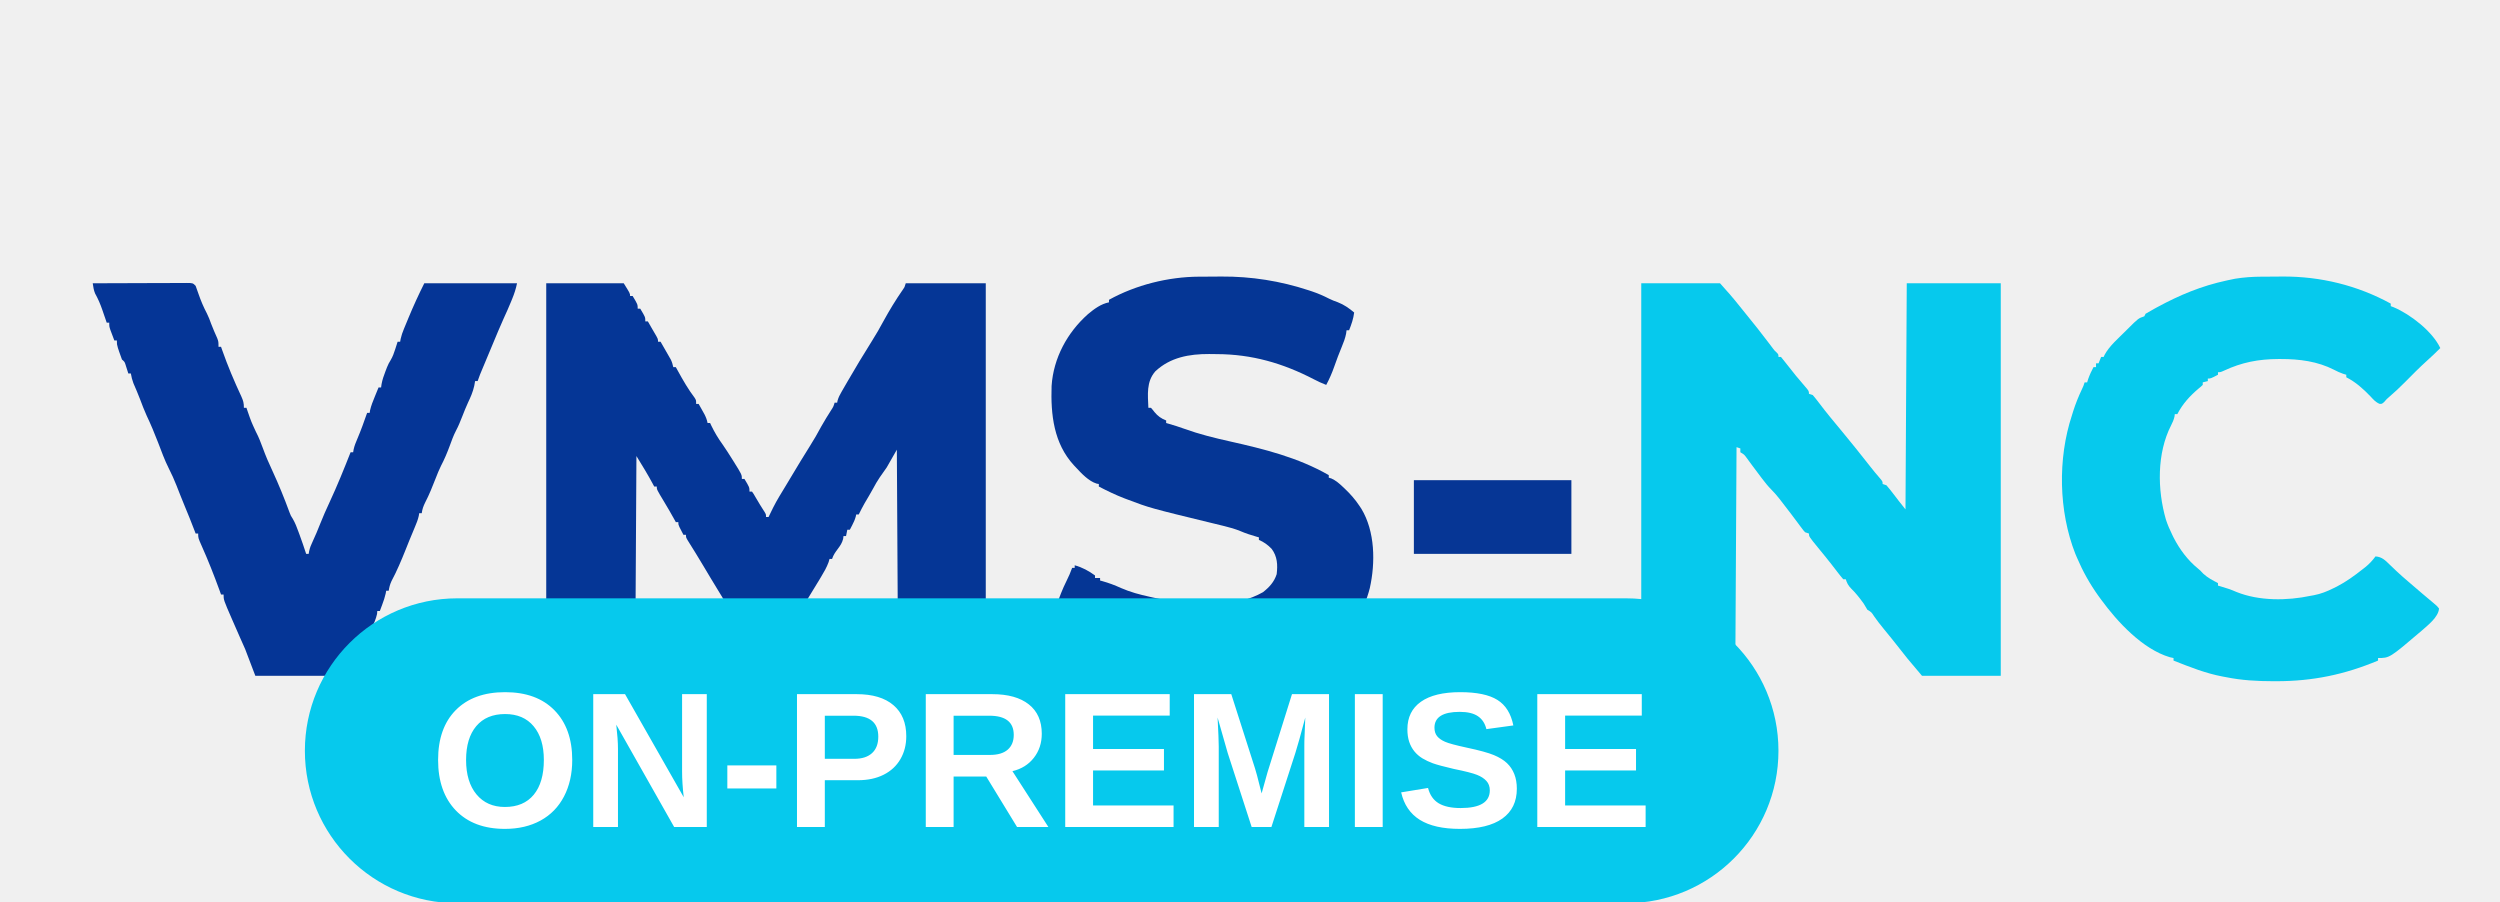
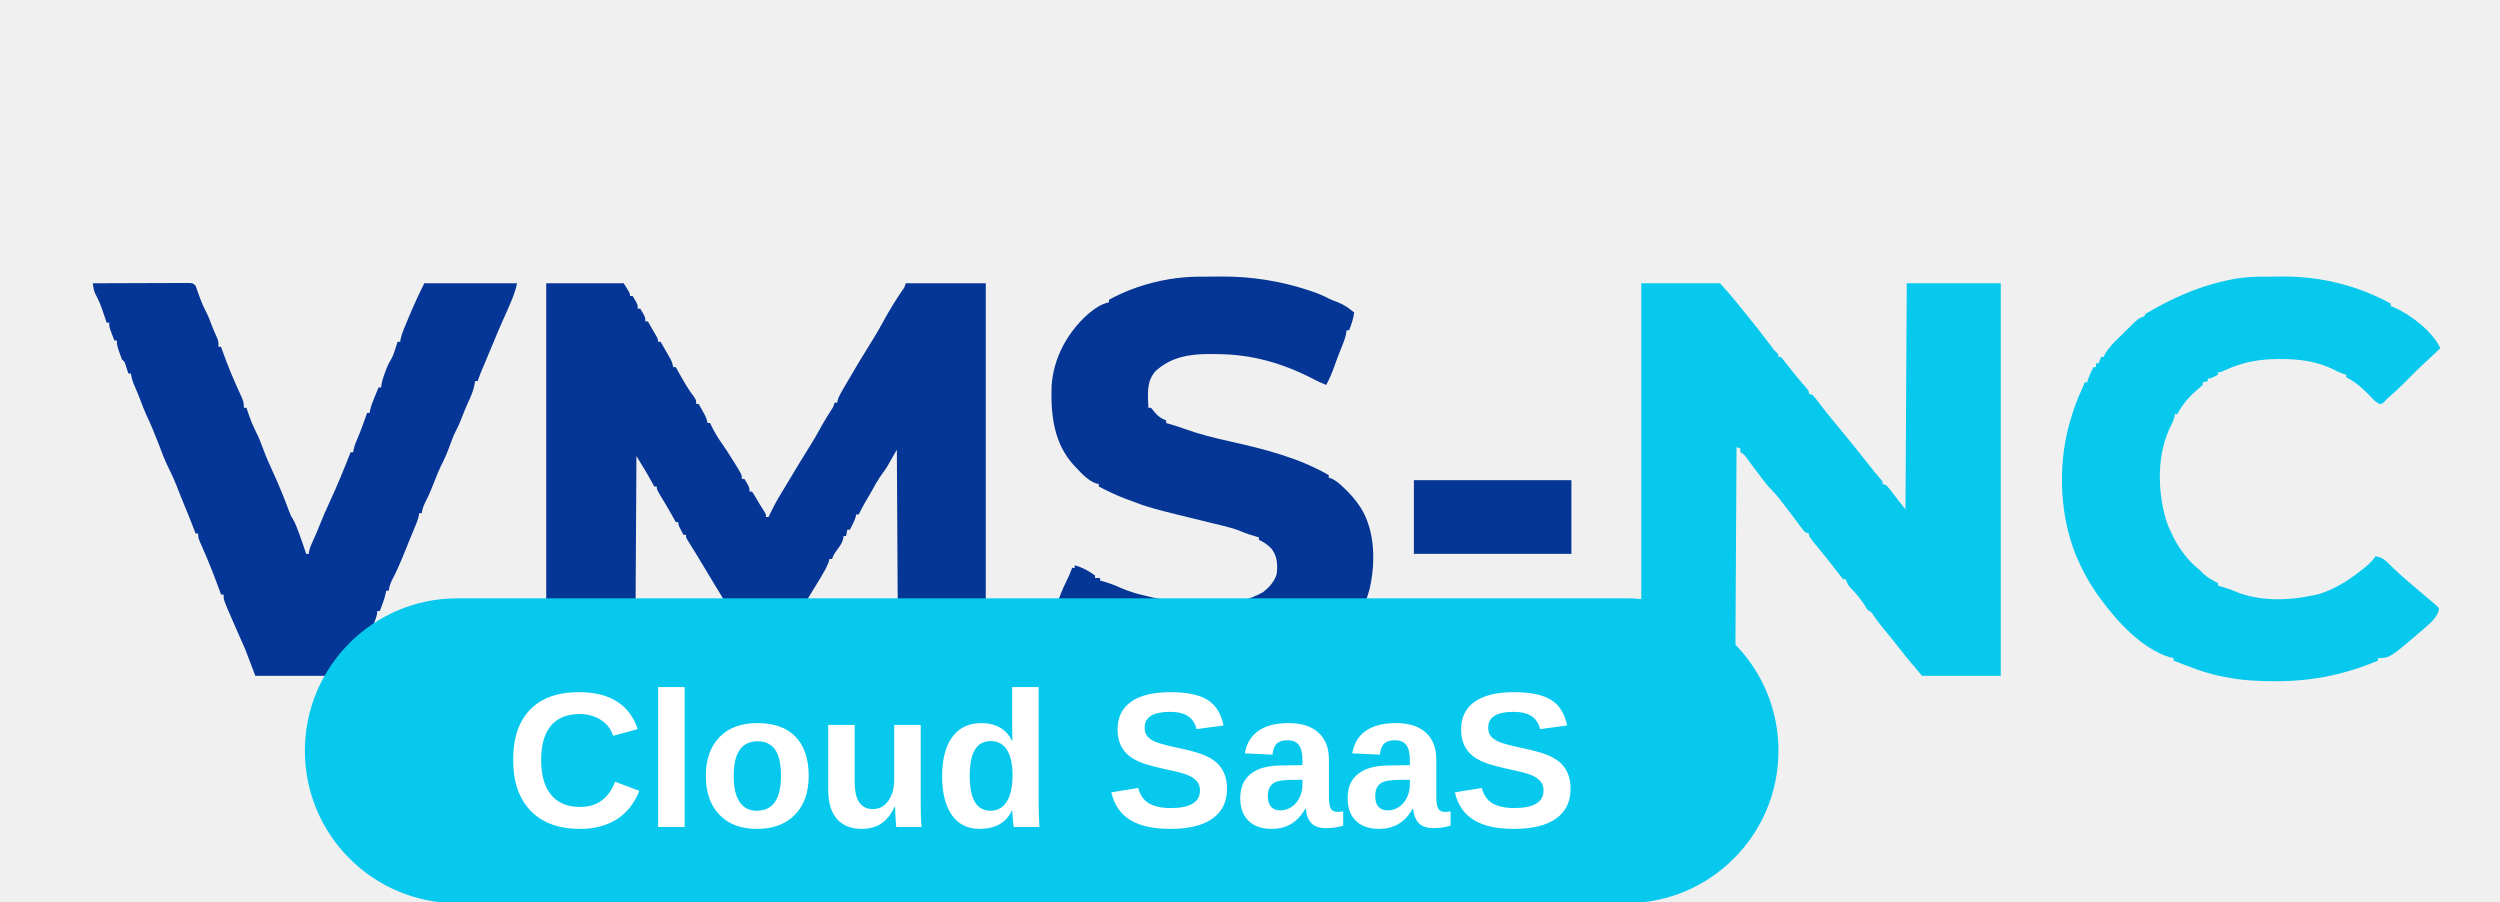
<svg xmlns="http://www.w3.org/2000/svg" width="1968" height="710" viewBox="0 0 1968 528">
  <path fill="#053696" d="M430 132h61c5 8 5 8 5 10h2c4 6.625 4 6.625 4 10h2c4 6.625 4 6.625 4 10h2q1.424 2.49 2.844 4.984a335 335 0 0 0 2.312 3.97C518 175.786 518 175.786 518 178h2q2.226 3.87 4.438 7.75c.42.73.841 1.46 1.275 2.21l1.22 2.15 1.127 1.967c.959 1.961 1.49 3.793 1.94 5.923h2l1.723 3.148c4.013 7.269 8.03 14.304 13.062 20.934C548 224 548 224 548 227h2q1.476 2.621 2.938 5.25l1.652 2.953c1.176 2.333 1.931 4.25 2.41 6.797h2l.848 1.836c2.618 5.472 5.57 10.338 9.117 15.25 2.549 3.65 4.924 7.391 7.285 11.164l1.286 2.042C584 282.668 584 282.668 584 286h2c4 6.625 4 6.625 4 10h2c1.332 1.906 1.332 1.906 2.813 4.5a261 261 0 0 0 7.304 11.906C603 314 603 314 603 316h2a319 319 0 0 0 3.563-7.312c3.015-6.02 6.602-11.718 10.094-17.468a1361 1361 0 0 0 4.245-7.075c4.748-7.953 9.527-15.876 14.473-23.707a238 238 0 0 0 9.113-15.7c2.45-4.437 5.17-8.702 7.875-12.988 1.738-2.697 1.738-2.697 2.637-5.75h2c.115-.568.23-1.136.35-1.721.718-2.518 1.749-4.469 3.056-6.736l1.491-2.599 1.603-2.756 1.646-2.853c6.162-10.648 12.483-21.177 19.042-31.585a252 252 0 0 0 9.253-15.902c4.717-8.619 9.844-17.056 15.465-25.114 1.267-1.856 1.267-1.856 2.094-4.734h63v309h-69l-1-178-8 14c-3.687 5.313-3.687 5.313-5.418 7.715-1.973 2.85-3.625 5.807-5.262 8.86-2.123 3.901-4.41 7.708-6.672 11.53-1.66 2.917-3.174 5.88-4.648 8.895h-2l-.371 1.734c-.657 2.366-1.566 4.338-2.692 6.516l-1.097 2.14L669 326h-2l-1 5h-2l-.281 2.18c-.839 3.29-2.196 5.233-4.219 7.945-2.013 2.714-3.427 4.657-4.5 7.875h-2c-.235.824-.47 1.647-.71 2.496-1.54 4.183-3.616 7.763-5.915 11.567l-1.349 2.262c-3.327 5.565-6.725 11.085-10.14 16.597-5.757 9.363-5.757 9.363-10.886 19.078h-2l-.437 2.438C621 406 621 406 620 407c-4.875.46-9.75.614-14.645.735a171 171 0 0 0-4.928.225c-5.362.318-10.2.393-15.427-.96-3.614-3.54-5.499-7.195-7-12v-3h-2l-.812-1.512c-3.03-5.55-6.285-10.928-9.618-16.3-4.085-6.622-8.053-13.315-12.046-19.993-4.027-6.726-8.104-13.414-12.301-20.035C540 332 540 332 540 330h-2a652 652 0 0 1-2-3.875l-1.125-2.18C534 322 534 322 534 320h-2l-.883-1.617c-2.79-5.073-5.702-10.057-8.691-15.016C517 294.36 517 294.36 517 292h-2l-1.031-1.95c-4.061-7.57-8.444-14.697-12.969-22.05l-1 173h-70z" />
  <path fill="#06C9ED" d="M1292 132h62c5.117 5.686 10.02 11.16 14.723 17.129q2.58 3.252 5.21 6.46c6.439 7.858 12.733 15.798 18.841 23.915l1.546 2.047 1.352 1.802c1.314 1.703 1.314 1.703 2.995 3.238C1400 188 1400 188 1400 190h2a134 134 0 0 1 4.938 6.188 323 323 0 0 0 13.708 16.723C1424 216.788 1424 216.788 1424 219l3 1a113 113 0 0 1 4.813 6q1.479 1.928 2.964 3.852l1.586 2.055c2.772 3.543 5.642 7.004 8.512 10.468l3.574 4.324 1.787 2.162c7.472 9.06 14.852 18.19 22.069 27.457 2.384 3.052 4.82 6.029 7.382 8.932C1482 288 1482 288 1482 290l3 1a140 140 0 0 1 5.438 6.75l2.87 3.734 1.276 1.68c1.775 2.302 3.6 4.566 5.416 6.836l1-178h74v309h-62c-12.273-14.505-12.273-14.505-16.375-19.812-4.615-5.942-9.34-11.788-14.123-17.595-2.52-3.078-4.934-6.169-7.197-9.44-2.118-3.277-2.118-3.277-5.305-5.153a769 769 0 0 1-3-5c-3.04-4.167-6.12-8.14-9.812-11.75-2.272-2.336-3.22-4.167-4.188-7.25h-2a123 123 0 0 1-4.812-6q-1.477-1.92-2.958-3.836l-1.58-2.05c-3.37-4.317-6.854-8.543-10.321-12.782C1424 331.357 1424 331.357 1424 329l-3-1c-1.36-1.452-1.36-1.452-2.75-3.324l-1.578-2.099-1.672-2.264-3.5-4.653-1.773-2.367A694 694 0 0 0 1402 303.25l-1.309-1.694c-1.957-2.502-3.957-4.822-6.207-7.068-2.687-2.691-4.936-5.52-7.234-8.55l-1.291-1.693a687 687 0 0 1-6.502-8.69l-1.222-1.652a1110 1110 0 0 1-3.325-4.54c-1.866-2.55-1.866-2.55-4.91-4.363v-3l-3-1-1 180h-74z" />
  <path fill="#053695" d="m943.852 126.797 2.834-.017q2.967-.015 5.935-.02c2.947-.01 5.893-.04 8.84-.073 23.51-.13 46.339 3.468 68.664 10.813l2.621.862c4.704 1.604 9.1 3.46 13.507 5.754 2.19 1.108 4.437 1.94 6.747 2.759 4.998 1.934 8.912 4.699 13 8.125-.632 5.053-2.135 9.296-4 14h-2l-.328 2.563c-.733 3.747-1.95 6.916-3.422 10.437a284 284 0 0 0-5.875 15.438c-1.787 5.096-3.81 9.813-6.375 14.562a89 89 0 0 1-9.668-4.39c-24.427-12.698-48.844-19.77-76.487-19.85-2.012-.01-4.023-.041-6.034-.072-15.58-.062-30.66 2.594-42.374 13.66-7.17 8.241-5.835 18.391-5.437 28.652h2c1.297 1.426 1.297 1.426 2.75 3.313 2.716 3.304 5.235 5.062 9.25 6.687v2l1.882.546c4.146 1.221 8.26 2.468 12.317 3.962 11.757 4.278 23.677 7.2 35.864 9.93 27.153 6.098 53.605 12.64 77.937 26.562v2l2.133.684c3.466 1.591 5.995 3.795 8.742 6.378l1.598 1.493c4.353 4.14 8.189 8.434 11.527 13.445l1.613 2.406c10.892 17.945 11.18 42.536 6.7 62.531C1073.754 390.016 1064.2 404.92 1050 417h-2v2c-2.555 1.727-2.555 1.727-5.875 3.625l-3.305 1.914C1036 426 1036 426 1034 426v2c-47.158 25.544-108.88 22.107-159 8-7.219-2.159-14.157-4.81-21.086-7.762-4.276-1.817-8.594-3.527-12.914-5.238v-2l-1.656-.32c-2.867-.832-5.232-2.113-7.844-3.555l-2.844-1.555A60 60 0 0 1 822 411c.463-6.67 3.022-11.952 5.875-17.937 2.668-5.67 5.281-11.284 7.41-17.18 1.26-3.317 2.808-6.498 4.34-9.695 2.399-5.005 2.399-5.005 4.375-10.188h2v-2c5.845 1.538 11.127 4.456 16 8v2h4v2l1.695.445c5.132 1.436 9.894 3.222 14.742 5.438 7.28 3.208 14.668 5.158 22.438 6.867l1.999.447c4.367.976 8.742 1.905 13.126 2.803l2.446.501c22.897 4.413 51.136 4.403 71.741-7.313 5.005-3.893 8.844-8.081 10.813-14.188.872-7.347.566-13.964-4-20-2.893-3.025-6.131-5.363-10-7v-2l-1.836-.516c-4.377-1.266-8.602-2.62-12.789-4.421-4.063-1.665-8.103-2.823-12.367-3.864l-2.086-.513A2569 2569 0 0 0 955 321c-49.783-12.096-49.783-12.096-68-19l-1.96-.74c-6.892-2.65-13.493-5.856-20.04-9.26v-2l-1.723-.297c-6.28-1.94-11.907-7.988-16.277-12.703l-1.645-1.734c-15.855-17.272-18.291-39.811-17.539-62.432 1.42-21.93 12.338-42.082 28.648-56.555 4.854-4.042 10.233-8.068 16.536-9.279v-2c21.199-11.722 46.675-18.086 70.852-18.203" />
  <path fill="#06C9ED" d="m1780.363 126.797 2.643-.017q2.76-.015 5.519-.02c2.742-.01 5.484-.04 8.227-.073 29.847-.179 58.99 6.94 85.248 21.313v2l2.262.855c13.157 5.5 30.62 19.081 36.738 32.145a230 230 0 0 1-10.25 9.75c-6.082 5.505-11.861 11.297-17.61 17.147-4.01 4.06-8.114 7.919-12.46 11.618-1.85 1.579-1.85 1.579-3.93 3.985-1.75 1.5-1.75 1.5-3.543 1.41-3.189-1.315-4.923-3.46-7.27-5.972-5.563-5.806-11.69-11.315-18.937-14.938v-2l-2.5-.75c-2.594-.926-4.676-1.838-7.062-3.125-13.108-6.717-27.43-8.52-41.938-8.5l-2.003.002c-15.606.059-28.762 2.603-42.872 9.201C1748 202 1748 202 1746 202v2c-5.75 3-5.75 3-8 3v2l-4 1v2c-1.469 1.41-1.469 1.41-3.5 3.063-6.77 5.774-12.44 11.988-16.5 19.937h-2l-.25 2c-.653 2.61-1.394 4.401-2.625 6.75-11.335 22.137-10.884 50.827-4.125 74.25a89.6 89.6 0 0 0 5 12l1.113 2.3c4.754 9.199 11.074 17.718 19.125 24.25 1.762 1.45 1.762 1.45 4.2 4.075 3.468 3.214 7.373 5.23 11.562 7.375v2l1.836.516c4.38 1.267 8.563 2.62 12.726 4.484 17.853 7.185 39.851 6.948 58.438 3l2.46-.437c5.587-1.068 10.463-3.029 15.54-5.563l2.59-1.277c7.395-3.83 13.883-8.572 20.41-13.723l1.95-1.512c3.152-2.517 5.647-5.253 8.05-8.488 5.12.36 7.82 3.2 11.313 6.625q1.744 1.66 3.492 3.32l1.682 1.615c3.073 2.926 6.294 5.678 9.513 8.44l1.6 1.376c6.1 5.249 12.21 10.482 18.4 15.624 2.438 2.063 2.438 2.063 4 4-.436 6.843-8.925 13.257-13.812 17.616C1881.084 427 1881.084 427 1872 427v2c-26.243 11.019-51.38 16.226-79.812 16.25l-2.494.003c-12.8-.01-25.125-.673-37.694-3.253l-2.114-.39c-13.515-2.496-26.14-7.582-38.886-12.61v-2l-2.875-.625c-21.427-6.305-41.356-27.879-54.125-45.375l-2.027-2.758c-6.84-9.547-12.37-19.433-16.973-30.242l-1.312-3.062c-13.162-33.562-13.92-74.818-2.688-108.938l.969-3.133c1.927-6.076 4.249-11.83 6.98-17.59 1.14-2.359 1.14-2.359 2.051-5.277h2l.813-2.625c1.158-3.293 2.57-6.286 4.187-9.375h2v-3h2l2-5h2l.758-1.719c3.875-7.116 10.742-12.868 16.43-18.594l1.474-1.488c8.687-8.649 8.687-8.649 13.338-10.199l1-2a155 155 0 0 1 7-4l2.13-1.163c17.717-9.617 34.891-16.773 54.682-21.024l2.353-.507 2.292-.474 2-.415c6.964-1.142 13.854-1.583 20.906-1.62" />
  <path fill="#053596" d="M73 132q15.399-.07 30.797-.104 7.15-.014 14.3-.047 6.896-.032 13.79-.039 2.636-.004 5.271-.021c2.454-.015 4.909-.017 7.363-.016l2.217-.022c5.034.02 5.034.02 7.262 2.249a158 158 0 0 1 2.313 6.5 108 108 0 0 0 6.57 15.281c1.315 2.612 2.32 5.255 3.293 8.008 1.45 3.891 3.166 7.675 4.836 11.477C172 178 172 178 172 182h2l.918 2.64c4.38 12.452 9.482 24.5 15.062 36.462 1.497 3.302 2.02 5.176 2.02 8.898h2l.918 2.71c2.85 8.253 2.85 8.253 6.52 16.165 2.2 4.189 3.884 8.497 5.5 12.938 2.2 6.033 4.676 11.835 7.425 17.644 4.97 10.757 9.465 21.75 13.532 32.879 1.031 2.681 1.031 2.681 2.554 5.031 1.95 3.312 3.244 6.785 4.551 10.383l.79 2.139A392 392 0 0 1 241 345h2l.363-2.195c.642-2.827 1.57-5.073 2.825-7.68 2.078-4.443 3.962-8.934 5.75-13.5 2.306-5.857 4.833-11.571 7.503-17.273C265.45 291.433 270.78 278.252 276 265h2l.36-2.16c.67-2.97 1.669-5.49 2.89-8.277 2.887-6.758 5.338-13.624 7.75-20.563h2l.309-2.012c.874-3.78 2.277-7.22 3.753-10.8l.854-2.1q1.037-2.546 2.084-5.088h2l.352-2.59c.672-3.537 1.717-6.62 3.023-9.972l1.273-3.317C306 195 306 195 307.528 192.492c1.686-2.855 2.654-5.648 3.66-8.804l1.042-3.239L313 178h2l.38-2.188c.611-2.771 1.464-5.177 2.546-7.796l1.166-2.836 1.22-2.93 1.186-2.883c3.848-9.316 7.987-18.337 12.502-27.367h73c-.866 4.33-2.092 8.078-3.75 12.125l-.819 2.022c-1.896 4.645-3.93 9.21-6.036 13.763-2.875 6.368-5.53 12.832-8.221 19.279q-1.936 4.635-3.877 9.268L381.562 195l-1.324 3.167-1.234 2.958-1.1 2.633A90 90 0 0 0 376 209h-2l-.687 3.813c-1.046 4.701-2.82 8.755-4.887 13.09-1.633 3.547-3.067 7.149-4.488 10.785-1.504 3.828-3 7.615-4.938 11.25-2.022 3.834-3.454 7.872-4.937 11.937-2 5.477-4.207 10.67-6.915 15.844-1.58 3.138-2.841 6.37-4.117 9.64-2.524 6.465-5.078 12.917-8.281 19.079-1.471 2.995-2.34 5.284-2.75 8.562h-2l-.355 2.145c-.688 3.047-1.721 5.675-2.957 8.543-1.557 3.654-3.102 7.306-4.563 11L320 340l-.758 1.896c-3.364 8.39-6.812 16.604-11.078 24.588-1.167 2.524-1.74 4.778-2.164 7.516h-2l-.371 2.137c-.663 3.018-1.61 5.782-2.692 8.676l-1.097 2.957L299 390h-2l-.187 2.313c-.933 4.23-2.568 7.704-4.415 11.605-1.95 4.299-3.565 8.706-5.187 13.137-1.174 2.854-2.595 5.324-4.211 7.945-.696 2.191-.696 2.191-1 4h-2l-.437 3.313C279 436 279 436 278 439h-2v2h-75l-8-21-4-9a3453 3453 0 0 1-5.062-11.562l-1.315-2.999C176 381.248 176 381.248 176 377h-2l-1.355-3.734c-4.24-11.627-8.75-23.062-13.797-34.364C156 332.512 156 332.512 156 329h-2l-.918-2.422a589 589 0 0 0-7.629-19.066 579 579 0 0 1-3.406-8.43l-1.054-2.66q-1.03-2.607-2.05-5.217c-1.82-4.598-3.792-9.036-6.048-13.435-3.314-6.552-5.81-13.527-8.437-20.375-2.78-7.24-5.734-14.304-9.056-21.317-1.92-4.217-3.547-8.525-5.172-12.863-1.621-4.237-3.408-8.397-5.214-12.559-.977-2.555-1.567-4.963-2.016-7.656h-2l-.586-1.898-.789-2.477-.773-2.46c-.75-2.33-.75-2.33-2.852-4.165a107 107 0 0 1-2.125-5.937l-1.07-3.215C92 180 92 180 92 177h-2a958 958 0 0 1-2-5.312l-1.125-2.989C86 166 86 166 86 163h-2l-1.172-3.437L81.25 155l-.766-2.254c-1.552-4.463-3.32-8.597-5.626-12.726-1.112-2.618-1.423-5.218-1.858-8.02" />
  <path fill="#063695" d="M1113 287h124v58h-124z" />
  <g transform="translate(620, 460) scale(2) translate(-620, -460)">
    <rect x="430" y="420" width="580" height="120" rx="60" fill="#06C9ED" />
-     <text x="720" y="510" font-family="Arial, sans-serif" font-size="76" font-weight="bold" fill="white" text-anchor="middle">ON-PREMISE</text>
+     <text x="720" y="510" font-family="Arial, sans-serif" font-size="76" font-weight="bold" fill="white" text-anchor="middle">Cloud SaaS</text>
  </g>
</svg>
